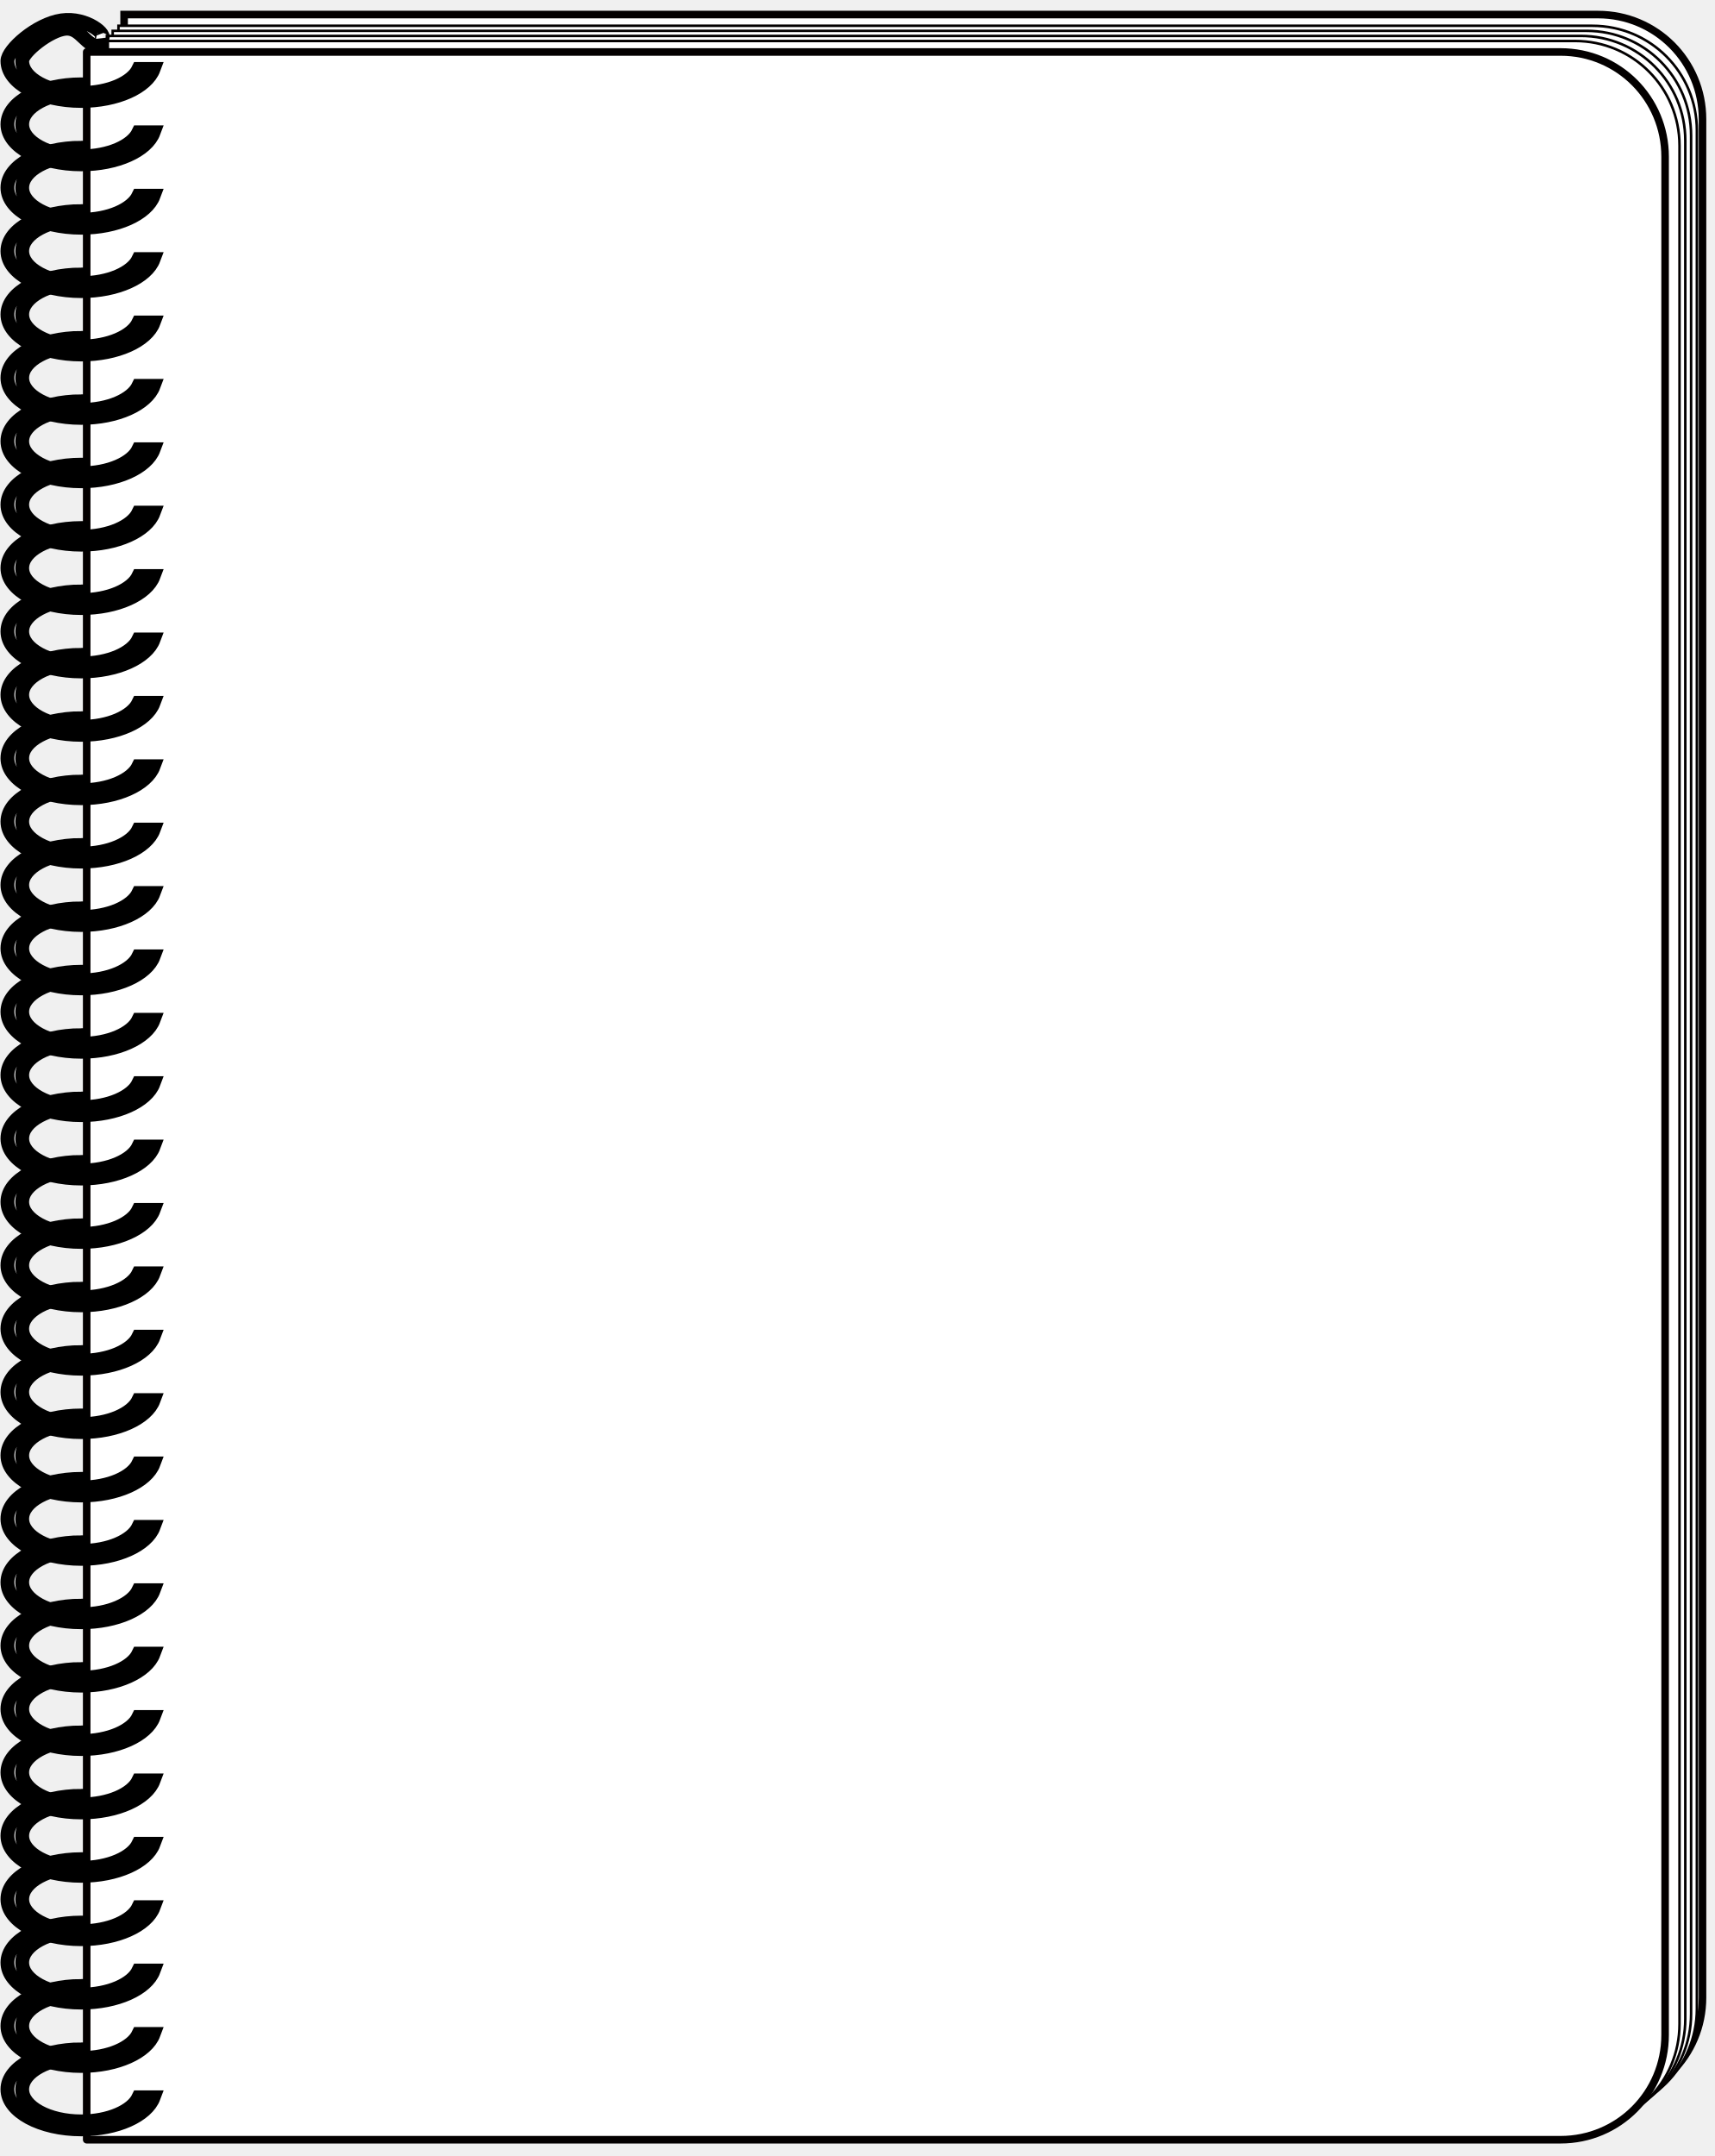
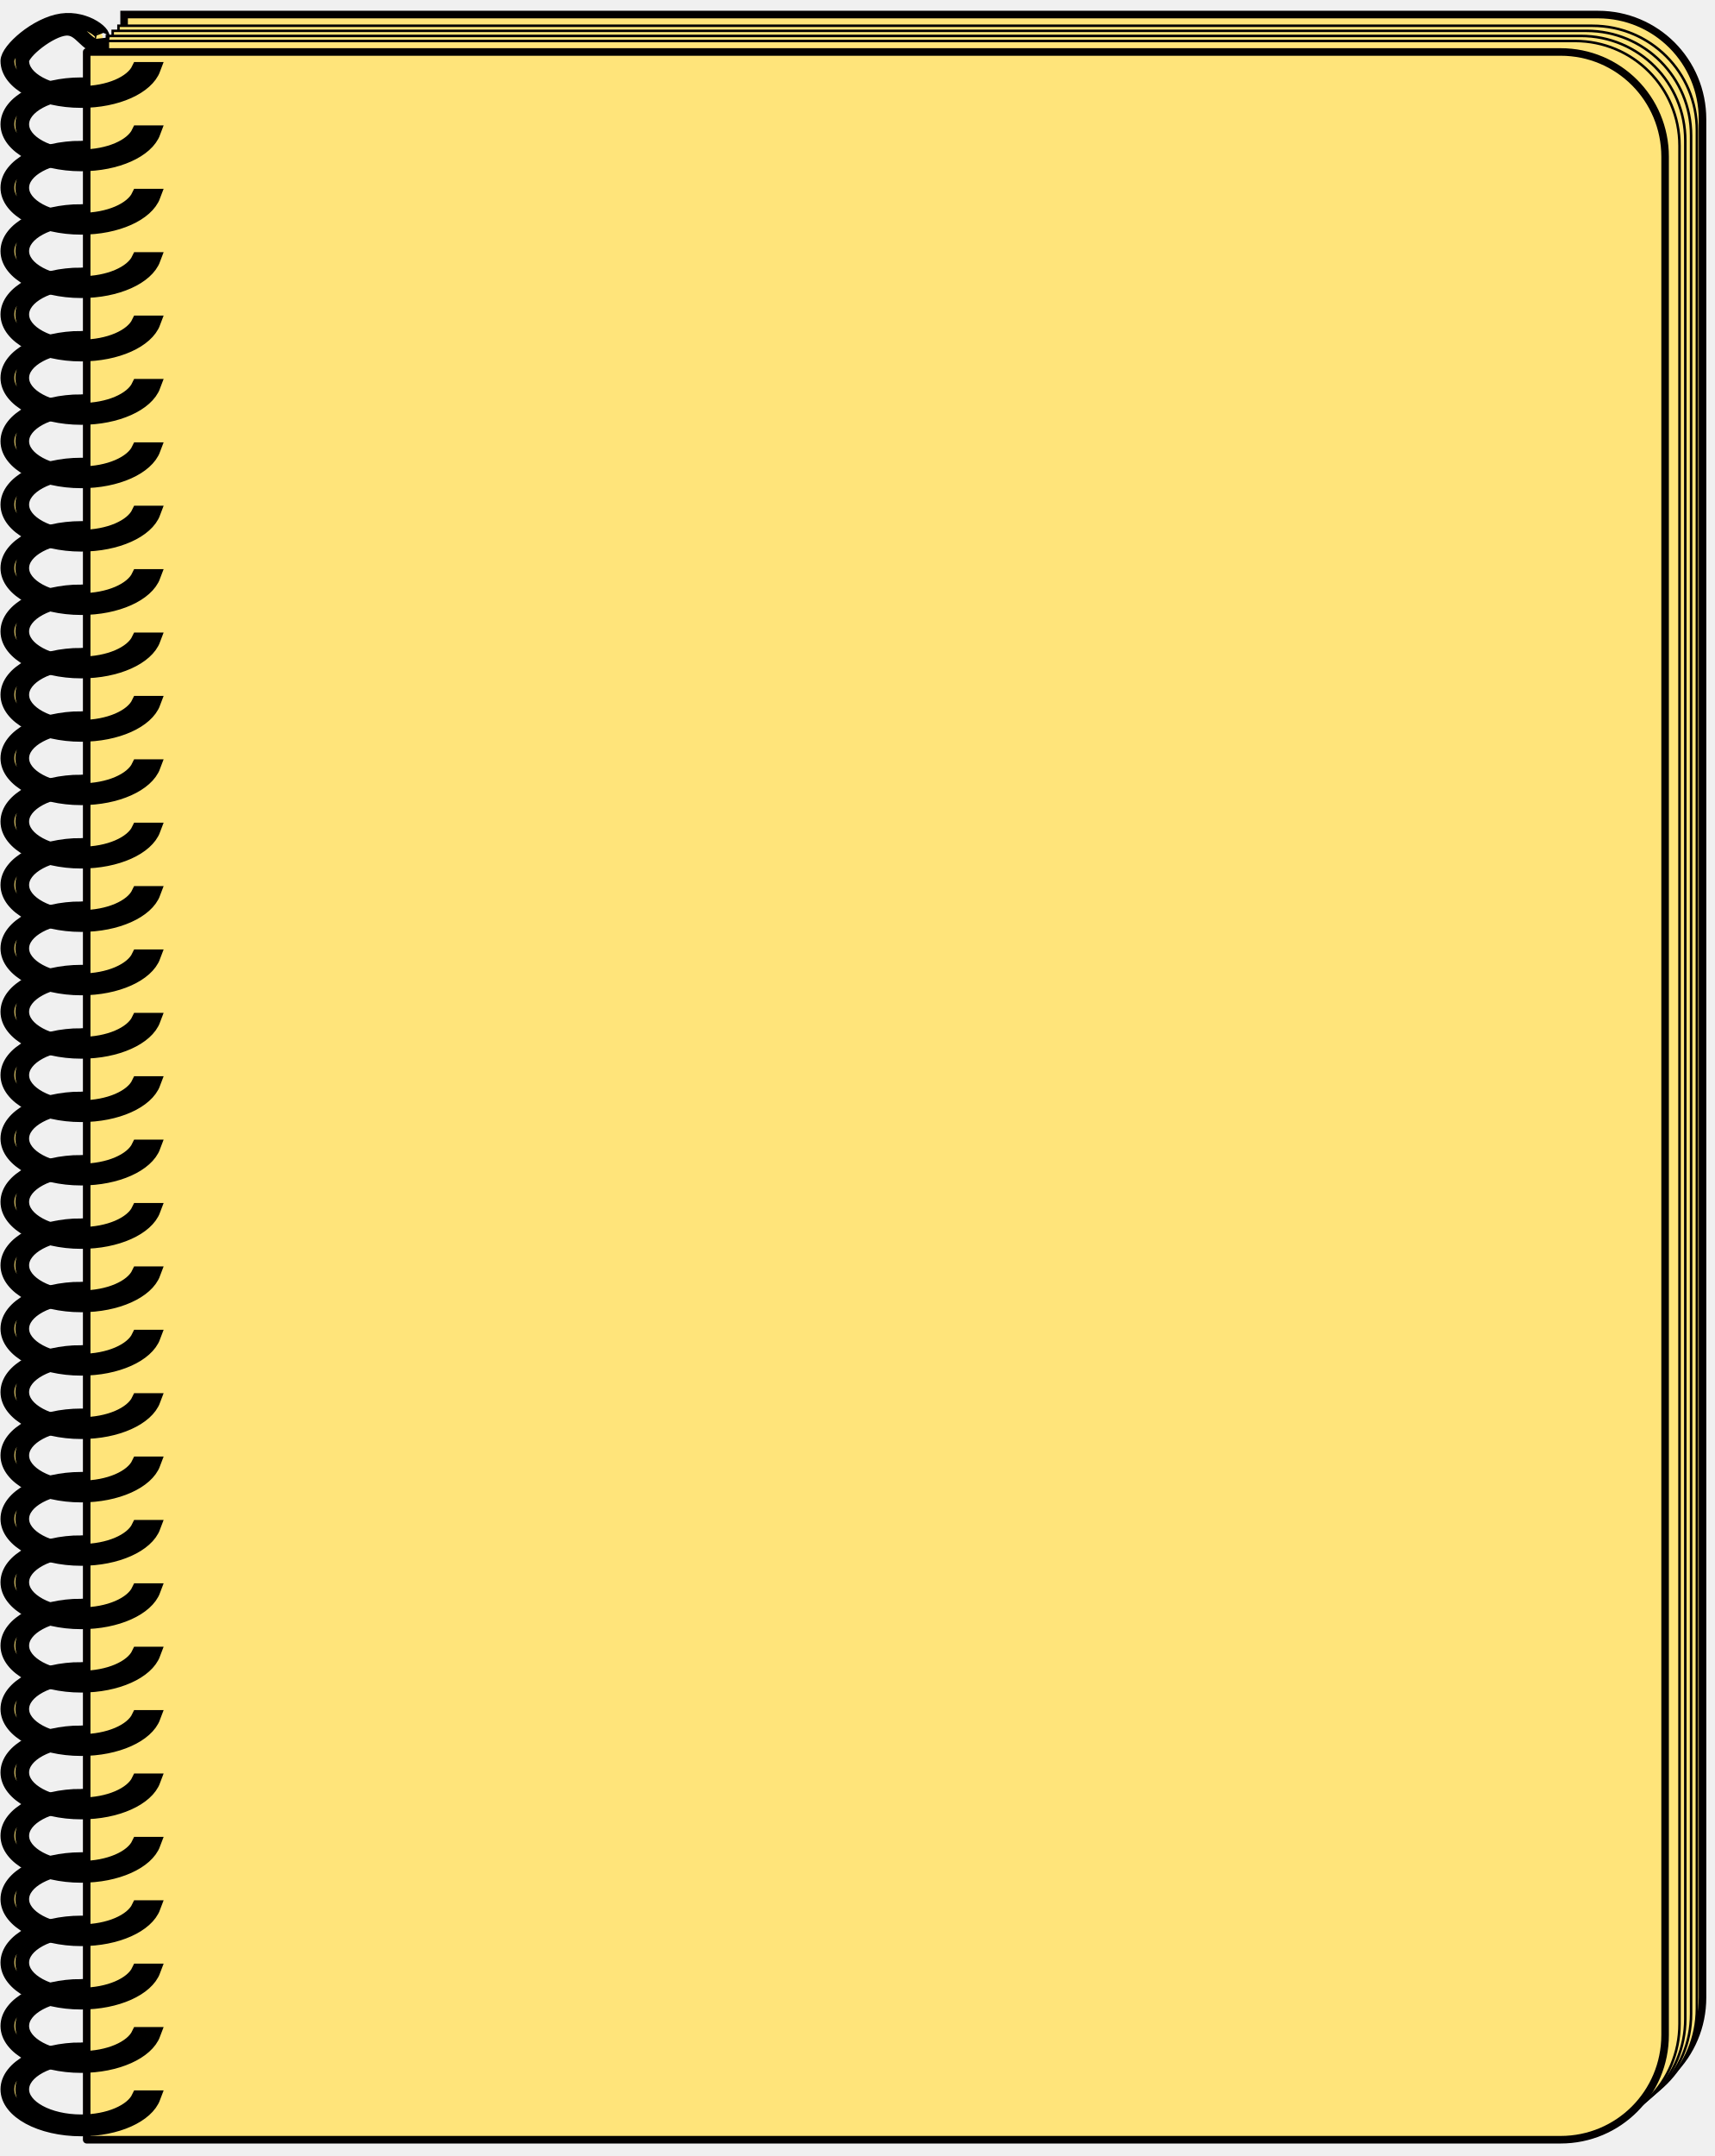
<svg xmlns="http://www.w3.org/2000/svg" xmlns:xlink="http://www.w3.org/1999/xlink" width="680" height="855">
  <g>
+     <rect fill="none" id="canvas_background" height="402" width="582" y="-1" x="-1" />
+   </g>
+   <g>
    <g id="layer1">
-       <path fill="#ffffff" stroke="#030000" stroke-width="3" stroke-miterlimit="4" d="m49.223,5.772l0,41.555l0,744.825l0,41.555l41.555,0l465.826,0l77.21,0c23.015,0 41.47,-18.54 41.47,-41.555l0,-744.825c0,-23.015 -18.455,-41.555 -41.47,-41.555l-77.21,0l-465.826,0l-41.555,0z" id="path8098" />
-       <path fill="#ffffff" stroke="#030000" stroke-miterlimit="4" id="path6790" d="m46.99,10.223l0,41.555l0,744.825l0,41.555l41.555,0l465.826,0l77.21,0c23.015,0 41.47,-18.54 41.47,-41.555l0,-744.825c0,-23.015 -18.455,-41.555 -41.47,-41.555l-77.21,0l-465.826,0l-41.555,0z" />
-       <path fill="#ffffff" stroke="#030000" stroke-miterlimit="4" d="m44.694,12.232l0,41.555l0,744.825l0,41.555l41.555,0l465.826,0l77.21,0c23.015,0 41.47,-18.54 41.47,-41.555l0,-744.825c0,-23.015 -18.455,-41.555 -41.47,-41.555l-77.21,0l-465.826,0l-41.555,0z" id="path6792" />
-       <path fill="#ffffff" stroke="#030000" stroke-miterlimit="4" id="path6794" d="m42.398,14.241l0,41.555l0,744.825l0,41.555l41.555,0l465.826,0l77.21,0c23.015,0 41.47,-18.54 41.47,-41.555l0,-744.825c0,-23.015 -18.455,-41.555 -41.47,-41.555l-77.21,0l-465.826,0l-41.555,0z" />
-       <path fill="#ffffff" stroke="#030000" stroke-miterlimit="4" d="m40.101,16.25l0,41.555l0,744.825l0,41.555l41.555,0l465.826,0l77.21,0c23.015,0 41.47,-18.54 41.47,-41.555l0,-744.825c0,-23.015 -18.455,-41.555 -41.47,-41.555l-77.21,0l-465.826,0l-41.555,0z" id="path6796" />
-       <path fill="#ffffff" stroke="#030000" stroke-width="3" stroke-linejoin="round" stroke-miterlimit="4" id="rect8093" d="m34.387,20.609l0,41.555l0,744.826l0,41.555l41.555,0l465.826,0l77.21,0c23.015,0 41.47,-18.54 41.47,-41.555l0,-744.826c0,-23.015 -18.455,-41.555 -41.47,-41.555l-77.21,0l-465.826,0l-41.555,0z" />
+       <path id="path8098" d="m49.223,5.772l0,41.555l0,744.825l0,41.555l41.555,0l465.826,0l77.21,0c23.015,0 41.47,-18.54 41.47,-41.555l0,-744.825c0,-23.015 -18.455,-41.555 -41.47,-41.555l-77.21,0l-465.826,0l-41.555,0z" stroke-miterlimit="4" stroke-width="3" stroke="#030000" fill="#ffe47a" />
+       <path d="m46.99,10.223l0,41.555l0,744.825l0,41.555l41.555,0l465.826,0l77.21,0c23.015,0 41.47,-18.54 41.47,-41.555l0,-744.825c0,-23.015 -18.455,-41.555 -41.47,-41.555l-77.21,0l-465.826,0l-41.555,0z" id="path6790" stroke-miterlimit="4" stroke="#030000" fill="#ffe47a" />
+       <path id="path6792" d="m44.694,12.232l0,41.555l0,744.825l0,41.555l41.555,0l465.826,0l77.21,0c23.015,0 41.47,-18.54 41.47,-41.555l0,-744.825c0,-23.015 -18.455,-41.555 -41.47,-41.555l-77.21,0l-465.826,0l-41.555,0z" stroke-miterlimit="4" stroke="#030000" fill="#ffe47a" />
+       <path d="m42.398,14.241l0,41.555l0,744.825l0,41.555l41.555,0l465.826,0l77.21,0c23.015,0 41.47,-18.54 41.47,-41.555l0,-744.825c0,-23.015 -18.455,-41.555 -41.47,-41.555l-77.21,0l-465.826,0l-41.555,0z" id="path6794" stroke-miterlimit="4" stroke="#030000" fill="#ffe47a" />
+       <path id="path6796" d="m40.101,16.25l0,41.555l0,744.825l0,41.555l41.555,0l465.826,0l77.21,0c23.015,0 41.47,-18.54 41.47,-41.555l0,-744.825c0,-23.015 -18.455,-41.555 -41.47,-41.555l-77.21,0l-465.826,0l-41.555,0z" stroke-miterlimit="4" stroke="#030000" fill="#ffe47a" />
+       <path d="m34.387,20.609l0,41.555l0,744.826l0,41.555l41.555,0l465.826,0l77.21,0c23.015,0 41.47,-18.54 41.47,-41.555l0,-744.826c0,-23.015 -18.455,-41.555 -41.47,-41.555l-77.21,0l-465.826,0l-41.555,0z" id="rect8093" stroke-miterlimit="4" stroke-linejoin="round" stroke-width="3" stroke="#030000" fill="#ffe47a" />
      <g id="g6838">
-         <path fill="#ffffff" stroke="#000000" stroke-width="5.484" stroke-linecap="round" stroke-miterlimit="4" d="m32.23,58.58c-16.179,0 -29.287,7.104 -29.287,15.865c0,8.761 13.108,15.865 29.287,15.865c14.178,0 26.014,-5.453 28.723,-12.698l-6.025,0c-2.602,5.476 -11.777,9.532 -22.698,9.532c-12.943,0 -23.427,-5.69 -23.427,-12.698c0,-7.009 10.484,-12.682 23.427,-12.682c0.093,0 0.182,-0.001 0.275,0l0,-3.183c-0.093,-0 -0.182,0 -0.275,0z" id="path5919" />
-         <use fill="#ffffff" x="0" y="25.138" xlink:href="#path5919" id="use6435" width="744.094" height="1052.362" />
-         <use fill="#ffffff" x="0" y="50.275" xlink:href="#path5919" id="use6437" width="744.094" height="1052.362" />
-         <use fill="#ffffff" x="0" y="75.413" xlink:href="#path5919" id="use6439" width="744.094" height="1052.362" />
-         <use fill="#ffffff" x="0" y="100.55" xlink:href="#path5919" id="use6441" width="744.094" height="1052.362" />
-         <use fill="#ffffff" x="0" y="125.688" xlink:href="#path5919" id="use6443" width="744.094" height="1052.362" />
-         <use fill="#ffffff" x="0" y="150.825" xlink:href="#path5919" id="use6445" width="744.094" height="1052.362" />
-         <use fill="#ffffff" x="0" y="175.963" xlink:href="#path5919" id="use6447" width="744.094" height="1052.362" />
-         <use fill="#ffffff" x="0" y="201.1" xlink:href="#path5919" id="use6449" width="744.094" height="1052.362" />
-         <use fill="#ffffff" x="0" y="226.238" xlink:href="#path5919" id="use6451" width="744.094" height="1052.362" />
-         <use fill="#ffffff" x="0" y="251.375" xlink:href="#path5919" id="use6453" width="744.094" height="1052.362" />
-         <use fill="#ffffff" x="0" y="276.513" xlink:href="#path5919" id="use6455" width="744.094" height="1052.362" />
-         <use fill="#ffffff" x="0" y="301.65" xlink:href="#path5919" id="use6457" width="744.094" height="1052.362" />
-         <use fill="#ffffff" x="0" y="326.788" xlink:href="#path5919" id="use6459" width="744.094" height="1052.362" />
-         <use fill="#ffffff" x="0" y="351.926" xlink:href="#path5919" id="use6461" width="744.094" height="1052.362" />
-         <use fill="#ffffff" x="0" y="377.063" xlink:href="#path5919" id="use6463" width="744.094" height="1052.362" />
-         <use fill="#ffffff" x="0" y="402.201" xlink:href="#path5919" id="use6465" width="744.094" height="1052.362" />
-         <use fill="#ffffff" x="0" y="427.338" xlink:href="#path5919" id="use6467" width="744.094" height="1052.362" />
-         <use fill="#ffffff" x="0" y="452.476" xlink:href="#path5919" id="use6469" width="744.094" height="1052.362" />
-         <use fill="#ffffff" x="0" y="477.613" xlink:href="#path5919" id="use6471" width="744.094" height="1052.362" />
-         <use fill="#ffffff" x="0" y="502.751" xlink:href="#path5919" id="use6473" width="744.094" height="1052.362" />
-         <use fill="#ffffff" x="0" y="527.888" xlink:href="#path5919" id="use6475" width="744.094" height="1052.362" />
-         <use fill="#ffffff" x="0" y="553.026" xlink:href="#path5919" id="use6477" width="744.094" height="1052.362" />
-         <use fill="#ffffff" x="0" y="578.163" xlink:href="#path5919" id="use6479" width="744.094" height="1052.362" />
-         <use fill="#ffffff" x="0" y="628.439" xlink:href="#path5919" id="use6481" width="744.094" height="1052.362" />
-         <use fill="#ffffff" x="0" y="653.576" xlink:href="#path5919" id="use6483" width="744.094" height="1052.362" />
-         <use fill="#ffffff" x="0" y="603.301" xlink:href="#path5919" id="use6485" width="744.094" height="1052.362" />
-         <use fill="#ffffff" x="0" y="678.714" xlink:href="#path5919" id="use6487" width="744.094" height="1052.362" />
-         <use fill="#ffffff" x="0" y="703.851" xlink:href="#path5919" id="use6489" width="744.094" height="1052.362" />
-         <use fill="#ffffff" x="0" y="728.989" xlink:href="#path5919" id="use6491" width="744.094" height="1052.362" />
-         <use fill="#ffffff" x="0" y="754.126" xlink:href="#path5919" id="use6493" width="744.094" height="1052.362" />
-         <path fill="#ffffff" stroke="#000000" stroke-width="5.484" stroke-linecap="round" stroke-miterlimit="4" id="path6559" d="m32.23,33.442c-16.179,0 -29.287,7.104 -29.287,15.865c0,8.761 13.108,15.865 29.287,15.865c14.178,0 26.014,-5.453 28.723,-12.698l-6.025,0c-2.602,5.476 -11.777,9.532 -22.698,9.532c-12.943,0 -23.427,-5.69 -23.427,-12.698c0,-7.009 10.484,-12.682 23.427,-12.682c0.093,0 0.182,-0.001 0.275,0l0,-3.183c-0.093,-0 -0.182,0 -0.275,0z" />
-         <path fill="#ffffff" stroke="#000000" stroke-width="5.484" stroke-linecap="round" stroke-miterlimit="4" d="m40.258,15.441c2.695,-1.419 -5.822,-8.807 -15.825,-7.365c-10.003,1.442 -21.49,11.713 -21.49,16.094c0,8.76 13.108,15.864 29.287,15.864c14.178,0 26.014,-5.453 28.723,-12.698l-6.025,0c-2.602,5.476 -11.777,9.532 -22.698,9.532c-12.943,0 -23.427,-5.69 -23.427,-12.698c0,-3.505 10.953,-12.27 17.199,-12.781c6.246,-0.51 7.785,7.234 14.256,7.234c0.046,0 0.092,0 0.138,0c0.046,0 0.091,0 0.138,0l0,-1.591l0,-1.591c0.075,0.324 -0.014,0.335 -0.112,0.259c-0.098,-0.076 -0.204,-0.238 -0.163,-0.259l-0,0l0,-0z" id="path6561" />
+         <path id="path5919" d="m32.23,58.58c-16.179,0 -29.287,7.104 -29.287,15.865c0,8.761 13.108,15.865 29.287,15.865c14.178,0 26.014,-5.453 28.723,-12.698l-6.025,0c-2.602,5.476 -11.777,9.532 -22.698,9.532c-12.943,0 -23.427,-5.69 -23.427,-12.698c0,-7.009 10.484,-12.682 23.427,-12.682c0.093,0 0.182,-0.001 0.275,0l0,-3.183c-0.092,-0 -0.182,0 -0.275,0z" stroke-miterlimit="4" stroke-linecap="round" stroke-width="5.484" stroke="#000000" fill="#ffe47a" />
+         <use height="1052.362" width="744.094" id="use6435" xlink:href="#path5919" y="25.138" x="0" fill="#ffe47a" />
+         <use height="1052.362" width="744.094" id="use6437" xlink:href="#path5919" y="50.275" x="0" fill="#ffe47a" />
+         <use height="1052.362" width="744.094" id="use6439" xlink:href="#path5919" y="75.413" x="0" fill="#ffe47a" />
+         <use height="1052.362" width="744.094" id="use6441" xlink:href="#path5919" y="100.55" x="0" fill="#ffe47a" />
+         <use height="1052.362" width="744.094" id="use6443" xlink:href="#path5919" y="125.688" x="0" fill="#ffe47a" />
+         <use height="1052.362" width="744.094" id="use6445" xlink:href="#path5919" y="150.825" x="0" fill="#ffe47a" />
+         <use height="1052.362" width="744.094" id="use6447" xlink:href="#path5919" y="175.963" x="0" fill="#ffe47a" />
+         <use height="1052.362" width="744.094" id="use6449" xlink:href="#path5919" y="201.1" x="0" fill="#ffe47a" />
+         <use height="1052.362" width="744.094" id="use6451" xlink:href="#path5919" y="226.238" x="0" fill="#ffe47a" />
+         <use height="1052.362" width="744.094" id="use6453" xlink:href="#path5919" y="251.375" x="0" fill="#ffe47a" />
+         <use height="1052.362" width="744.094" id="use6455" xlink:href="#path5919" y="276.513" x="0" fill="#ffe47a" />
+         <use height="1052.362" width="744.094" id="use6457" xlink:href="#path5919" y="301.65" x="0" fill="#ffe47a" />
+         <use height="1052.362" width="744.094" id="use6459" xlink:href="#path5919" y="326.788" x="0" fill="#ffe47a" />
+         <use height="1052.362" width="744.094" id="use6461" xlink:href="#path5919" y="351.926" x="0" fill="#ffe47a" />
+         <use height="1052.362" width="744.094" id="use6463" xlink:href="#path5919" y="377.063" x="0" fill="#ffe47a" />
+         <use height="1052.362" width="744.094" id="use6465" xlink:href="#path5919" y="402.201" x="0" fill="#ffe47a" />
+         <use height="1052.362" width="744.094" id="use6467" xlink:href="#path5919" y="427.338" x="0" fill="#ffe47a" />
+         <use height="1052.362" width="744.094" id="use6469" xlink:href="#path5919" y="452.476" x="0" fill="#ffe47a" />
+         <use height="1052.362" width="744.094" id="use6471" xlink:href="#path5919" y="477.613" x="0" fill="#ffe47a" />
+         <use height="1052.362" width="744.094" id="use6473" xlink:href="#path5919" y="502.751" x="0" fill="#ffe47a" />
+         <use height="1052.362" width="744.094" id="use6475" xlink:href="#path5919" y="527.888" x="0" fill="#ffe47a" />
+         <use height="1052.362" width="744.094" id="use6477" xlink:href="#path5919" y="553.026" x="0" fill="#ffe47a" />
+         <use height="1052.362" width="744.094" id="use6479" xlink:href="#path5919" y="578.163" x="0" fill="#ffe47a" />
+         <use height="1052.362" width="744.094" id="use6481" xlink:href="#path5919" y="628.439" x="0" fill="#ffe47a" />
+         <use height="1052.362" width="744.094" id="use6483" xlink:href="#path5919" y="653.576" x="0" fill="#ffe47a" />
+         <use height="1052.362" width="744.094" id="use6485" xlink:href="#path5919" y="603.301" x="0" fill="#ffe47a" />
+         <use height="1052.362" width="744.094" id="use6487" xlink:href="#path5919" y="678.714" x="0" fill="#ffe47a" />
+         <use height="1052.362" width="744.094" id="use6489" xlink:href="#path5919" y="703.851" x="0" fill="#ffe47a" />
+         <use height="1052.362" width="744.094" id="use6491" xlink:href="#path5919" y="728.989" x="0" fill="#ffe47a" />
+         <use height="1052.362" width="744.094" id="use6493" xlink:href="#path5919" y="754.126" x="0" fill="#ffe47a" />
+         <path d="m32.23,33.442c-16.179,0 -29.287,7.104 -29.287,15.865c0,8.761 13.108,15.865 29.287,15.865c14.178,0 26.014,-5.453 28.723,-12.698l-6.025,0c-2.602,5.476 -11.777,9.532 -22.698,9.532c-12.943,0 -23.427,-5.69 -23.427,-12.698c0,-7.009 10.484,-12.682 23.427,-12.682c0.093,0 0.182,-0.001 0.275,0l0,-3.183c-0.092,-0 -0.182,0 -0.275,0z" id="path6559" stroke-miterlimit="4" stroke-linecap="round" stroke-width="5.484" stroke="#000000" fill="#ffe47a" />
+         <path id="path6561" d="m40.258,15.441c2.696,-1.419 -5.822,-8.807 -15.825,-7.365c-10.003,1.442 -21.49,11.713 -21.49,16.094c0,8.76 13.108,15.864 29.287,15.864c14.178,0 26.014,-5.453 28.723,-12.698l-6.025,0c-2.602,5.476 -11.777,9.532 -22.698,9.532c-12.943,0 -23.427,-5.69 -23.427,-12.698c0,-3.505 10.953,-12.27 17.199,-12.781c6.246,-0.51 7.785,7.234 14.256,7.234c0.046,0 0.092,0 0.138,0c0.046,0 0.091,0 0.138,0l0,-1.591l0,-1.591c0.075,0.324 -0.014,0.335 -0.112,0.259c-0.098,-0.076 -0.204,-0.238 -0.163,-0.259l-0,0l0,-0z" stroke-miterlimit="4" stroke-linecap="round" stroke-width="5.484" stroke="#000000" fill="#ffe47a" />
      </g>
    </g>
  </g>
</svg>
